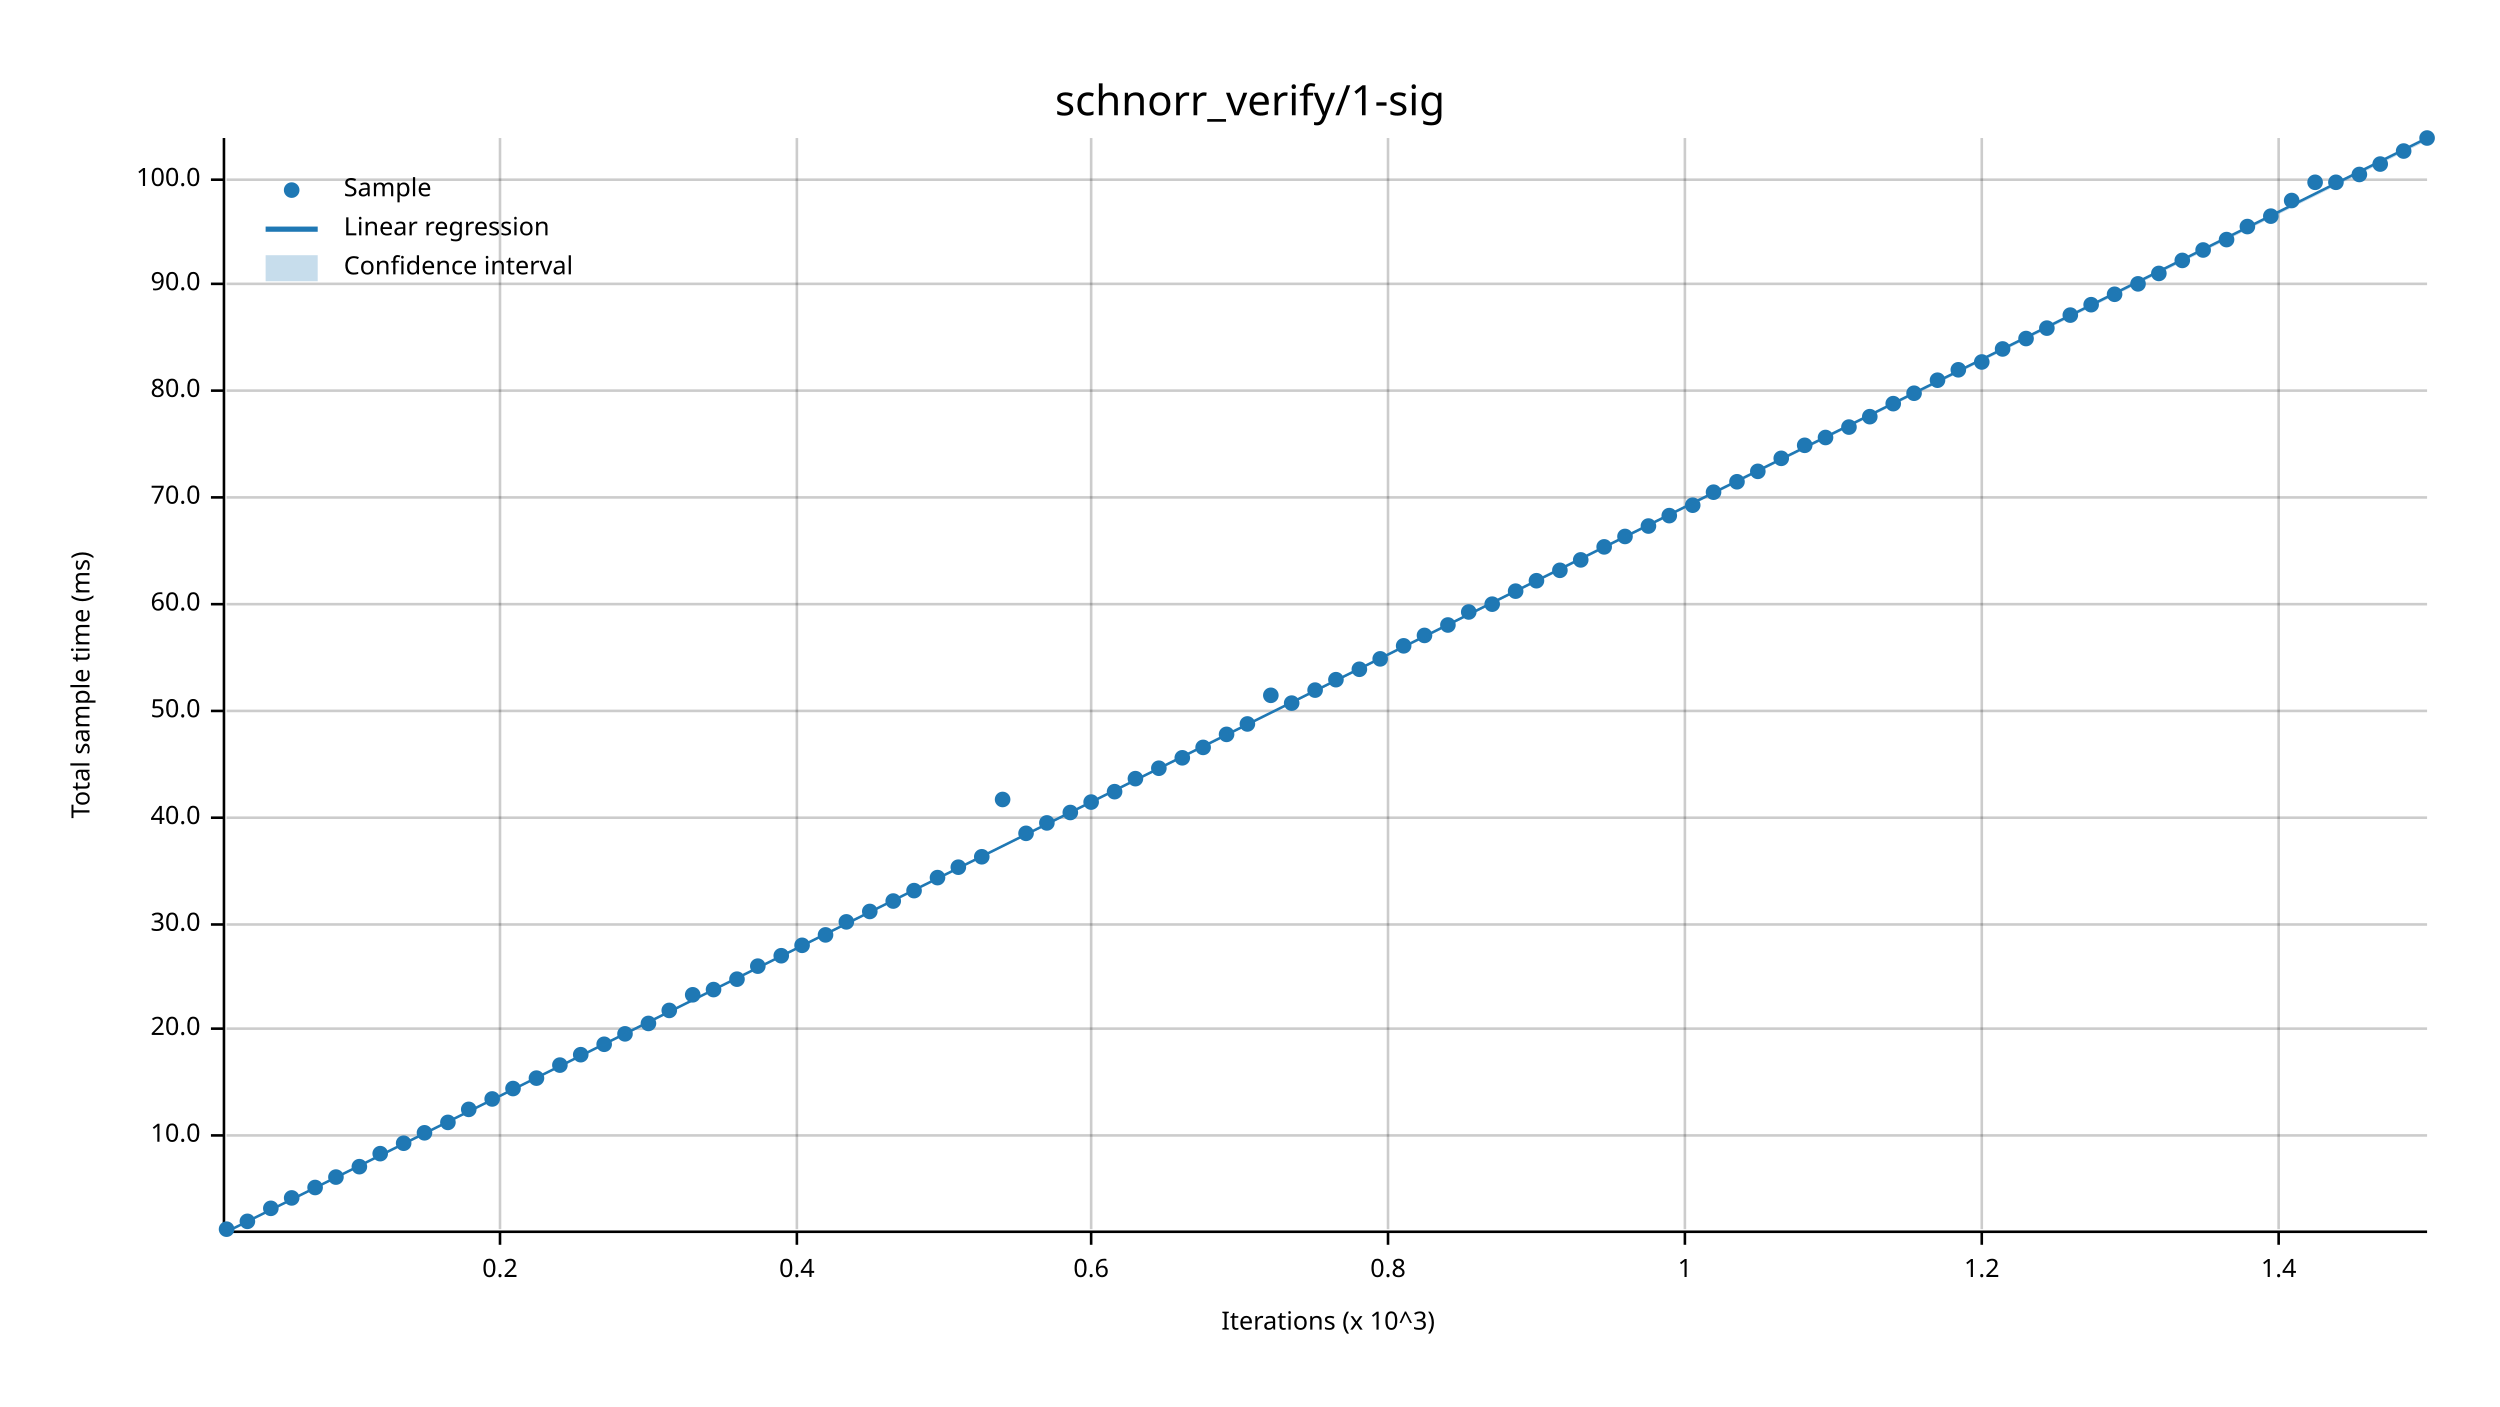
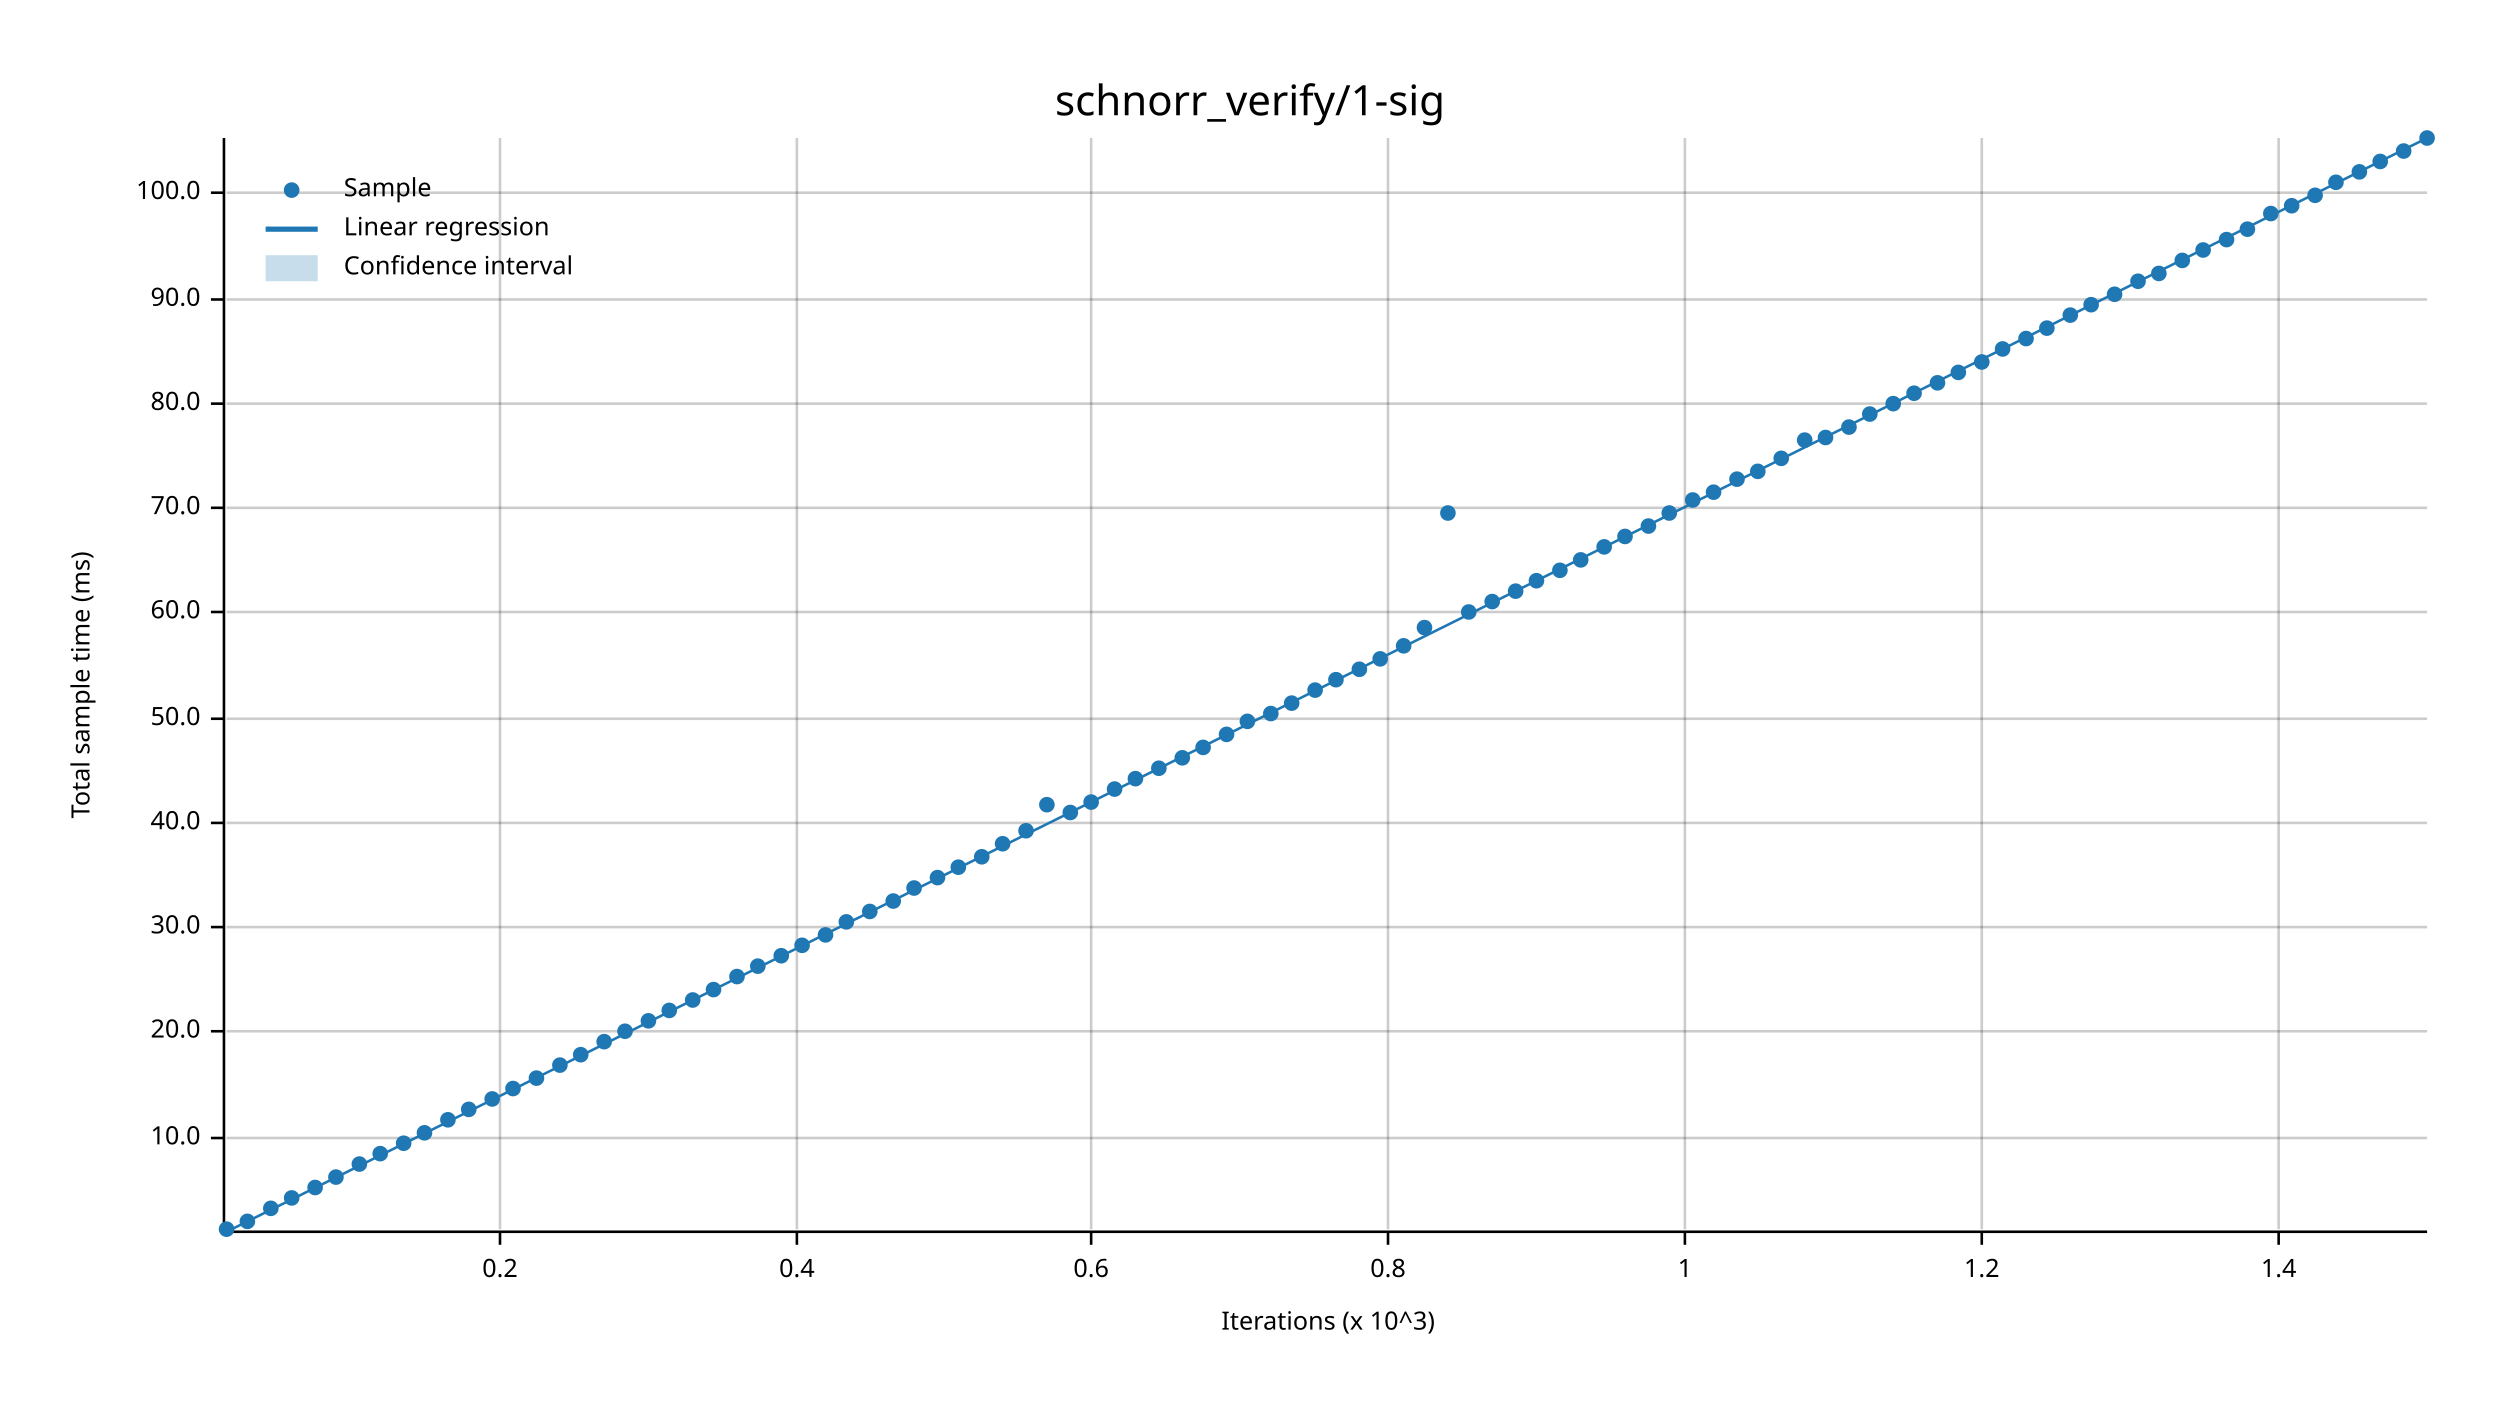
<svg xmlns="http://www.w3.org/2000/svg" width="960" height="540" viewBox="0 0 960 540">
  <text x="480" y="32" dy="0.76em" text-anchor="middle" font-family="sans-serif" font-size="16.129" opacity="1" fill="#000000">
schnorr_verify/1-sig
</text>
  <text x="27" y="263" dy="0.76em" text-anchor="middle" font-family="sans-serif" font-size="9.677" opacity="1" fill="#000000" transform="rotate(270, 27, 263)">
Total sample time (ms)
</text>
  <text x="510" y="513" dy="-0.5ex" text-anchor="middle" font-family="sans-serif" font-size="9.677" opacity="1" fill="#000000">
Iterations (x 10^3)
</text>
  <line opacity="0.2" stroke="#000000" stroke-width="1" x1="192" y1="472" x2="192" y2="53" />
  <line opacity="0.2" stroke="#000000" stroke-width="1" x1="306" y1="472" x2="306" y2="53" />
  <line opacity="0.2" stroke="#000000" stroke-width="1" x1="419" y1="472" x2="419" y2="53" />
  <line opacity="0.2" stroke="#000000" stroke-width="1" x1="533" y1="472" x2="533" y2="53" />
  <line opacity="0.2" stroke="#000000" stroke-width="1" x1="647" y1="472" x2="647" y2="53" />
  <line opacity="0.2" stroke="#000000" stroke-width="1" x1="761" y1="472" x2="761" y2="53" />
  <line opacity="0.2" stroke="#000000" stroke-width="1" x1="875" y1="472" x2="875" y2="53" />
-   <line opacity="0.2" stroke="#000000" stroke-width="1" x1="87" y1="436" x2="932" y2="436" />
-   <line opacity="0.2" stroke="#000000" stroke-width="1" x1="87" y1="395" x2="932" y2="395" />
-   <line opacity="0.2" stroke="#000000" stroke-width="1" x1="87" y1="355" x2="932" y2="355" />
-   <line opacity="0.2" stroke="#000000" stroke-width="1" x1="87" y1="314" x2="932" y2="314" />
-   <line opacity="0.2" stroke="#000000" stroke-width="1" x1="87" y1="273" x2="932" y2="273" />
-   <line opacity="0.2" stroke="#000000" stroke-width="1" x1="87" y1="232" x2="932" y2="232" />
-   <line opacity="0.2" stroke="#000000" stroke-width="1" x1="87" y1="191" x2="932" y2="191" />
-   <line opacity="0.2" stroke="#000000" stroke-width="1" x1="87" y1="150" x2="932" y2="150" />
-   <line opacity="0.2" stroke="#000000" stroke-width="1" x1="87" y1="109" x2="932" y2="109" />
-   <line opacity="0.2" stroke="#000000" stroke-width="1" x1="87" y1="69" x2="932" y2="69" />
+   <line opacity="0.2" stroke="#000000" stroke-width="1" x1="87" y1="437" x2="932" y2="437" />
+   <line opacity="0.2" stroke="#000000" stroke-width="1" x1="87" y1="396" x2="932" y2="396" />
+   <line opacity="0.2" stroke="#000000" stroke-width="1" x1="87" y1="356" x2="932" y2="356" />
+   <line opacity="0.2" stroke="#000000" stroke-width="1" x1="87" y1="316" x2="932" y2="316" />
+   <line opacity="0.2" stroke="#000000" stroke-width="1" x1="87" y1="276" x2="932" y2="276" />
+   <line opacity="0.2" stroke="#000000" stroke-width="1" x1="87" y1="235" x2="932" y2="235" />
+   <line opacity="0.2" stroke="#000000" stroke-width="1" x1="87" y1="195" x2="932" y2="195" />
+   <line opacity="0.2" stroke="#000000" stroke-width="1" x1="87" y1="155" x2="932" y2="155" />
+   <line opacity="0.2" stroke="#000000" stroke-width="1" x1="87" y1="115" x2="932" y2="115" />
+   <line opacity="0.2" stroke="#000000" stroke-width="1" x1="87" y1="74" x2="932" y2="74" />
  <polyline fill="none" opacity="1" stroke="#000000" stroke-width="1" points="86,53 86,472 " />
-   <text x="77" y="436" dy="0.5ex" text-anchor="end" font-family="sans-serif" font-size="9.677" opacity="1" fill="#000000">
+   <text x="77" y="437" dy="0.5ex" text-anchor="end" font-family="sans-serif" font-size="9.677" opacity="1" fill="#000000">
10.0
</text>
-   <polyline fill="none" opacity="1" stroke="#000000" stroke-width="1" points="81,436 86,436 " />
-   <text x="77" y="395" dy="0.5ex" text-anchor="end" font-family="sans-serif" font-size="9.677" opacity="1" fill="#000000">
+   <polyline fill="none" opacity="1" stroke="#000000" stroke-width="1" points="81,437 86,437 " />
+   <text x="77" y="396" dy="0.5ex" text-anchor="end" font-family="sans-serif" font-size="9.677" opacity="1" fill="#000000">
20.0
</text>
-   <polyline fill="none" opacity="1" stroke="#000000" stroke-width="1" points="81,395 86,395 " />
-   <text x="77" y="355" dy="0.5ex" text-anchor="end" font-family="sans-serif" font-size="9.677" opacity="1" fill="#000000">
+   <polyline fill="none" opacity="1" stroke="#000000" stroke-width="1" points="81,396 86,396 " />
+   <text x="77" y="356" dy="0.5ex" text-anchor="end" font-family="sans-serif" font-size="9.677" opacity="1" fill="#000000">
30.0
</text>
-   <polyline fill="none" opacity="1" stroke="#000000" stroke-width="1" points="81,355 86,355 " />
-   <text x="77" y="314" dy="0.5ex" text-anchor="end" font-family="sans-serif" font-size="9.677" opacity="1" fill="#000000">
+   <polyline fill="none" opacity="1" stroke="#000000" stroke-width="1" points="81,356 86,356 " />
+   <text x="77" y="316" dy="0.5ex" text-anchor="end" font-family="sans-serif" font-size="9.677" opacity="1" fill="#000000">
40.0
</text>
-   <polyline fill="none" opacity="1" stroke="#000000" stroke-width="1" points="81,314 86,314 " />
-   <text x="77" y="273" dy="0.5ex" text-anchor="end" font-family="sans-serif" font-size="9.677" opacity="1" fill="#000000">
+   <polyline fill="none" opacity="1" stroke="#000000" stroke-width="1" points="81,316 86,316 " />
+   <text x="77" y="276" dy="0.5ex" text-anchor="end" font-family="sans-serif" font-size="9.677" opacity="1" fill="#000000">
50.0
</text>
-   <polyline fill="none" opacity="1" stroke="#000000" stroke-width="1" points="81,273 86,273 " />
-   <text x="77" y="232" dy="0.5ex" text-anchor="end" font-family="sans-serif" font-size="9.677" opacity="1" fill="#000000">
+   <polyline fill="none" opacity="1" stroke="#000000" stroke-width="1" points="81,276 86,276 " />
+   <text x="77" y="235" dy="0.5ex" text-anchor="end" font-family="sans-serif" font-size="9.677" opacity="1" fill="#000000">
60.0
</text>
-   <polyline fill="none" opacity="1" stroke="#000000" stroke-width="1" points="81,232 86,232 " />
-   <text x="77" y="191" dy="0.5ex" text-anchor="end" font-family="sans-serif" font-size="9.677" opacity="1" fill="#000000">
+   <polyline fill="none" opacity="1" stroke="#000000" stroke-width="1" points="81,235 86,235 " />
+   <text x="77" y="195" dy="0.5ex" text-anchor="end" font-family="sans-serif" font-size="9.677" opacity="1" fill="#000000">
70.0
</text>
-   <polyline fill="none" opacity="1" stroke="#000000" stroke-width="1" points="81,191 86,191 " />
-   <text x="77" y="150" dy="0.5ex" text-anchor="end" font-family="sans-serif" font-size="9.677" opacity="1" fill="#000000">
+   <polyline fill="none" opacity="1" stroke="#000000" stroke-width="1" points="81,195 86,195 " />
+   <text x="77" y="155" dy="0.5ex" text-anchor="end" font-family="sans-serif" font-size="9.677" opacity="1" fill="#000000">
80.0
</text>
-   <polyline fill="none" opacity="1" stroke="#000000" stroke-width="1" points="81,150 86,150 " />
-   <text x="77" y="109" dy="0.5ex" text-anchor="end" font-family="sans-serif" font-size="9.677" opacity="1" fill="#000000">
+   <polyline fill="none" opacity="1" stroke="#000000" stroke-width="1" points="81,155 86,155 " />
+   <text x="77" y="115" dy="0.5ex" text-anchor="end" font-family="sans-serif" font-size="9.677" opacity="1" fill="#000000">
90.0
</text>
-   <polyline fill="none" opacity="1" stroke="#000000" stroke-width="1" points="81,109 86,109 " />
-   <text x="77" y="69" dy="0.5ex" text-anchor="end" font-family="sans-serif" font-size="9.677" opacity="1" fill="#000000">
+   <polyline fill="none" opacity="1" stroke="#000000" stroke-width="1" points="81,115 86,115 " />
+   <text x="77" y="74" dy="0.5ex" text-anchor="end" font-family="sans-serif" font-size="9.677" opacity="1" fill="#000000">
100.0
</text>
-   <polyline fill="none" opacity="1" stroke="#000000" stroke-width="1" points="81,69 86,69 " />
+   <polyline fill="none" opacity="1" stroke="#000000" stroke-width="1" points="81,74 86,74 " />
  <polyline fill="none" opacity="1" stroke="#000000" stroke-width="1" points="87,473 932,473 " />
  <text x="192" y="483" dy="0.76em" text-anchor="middle" font-family="sans-serif" font-size="9.677" opacity="1" fill="#000000">
0.2
</text>
  <polyline fill="none" opacity="1" stroke="#000000" stroke-width="1" points="192,473 192,478 " />
  <text x="306" y="483" dy="0.76em" text-anchor="middle" font-family="sans-serif" font-size="9.677" opacity="1" fill="#000000">
0.4
</text>
  <polyline fill="none" opacity="1" stroke="#000000" stroke-width="1" points="306,473 306,478 " />
  <text x="419" y="483" dy="0.76em" text-anchor="middle" font-family="sans-serif" font-size="9.677" opacity="1" fill="#000000">
0.6
</text>
  <polyline fill="none" opacity="1" stroke="#000000" stroke-width="1" points="419,473 419,478 " />
  <text x="533" y="483" dy="0.76em" text-anchor="middle" font-family="sans-serif" font-size="9.677" opacity="1" fill="#000000">
0.8
</text>
  <polyline fill="none" opacity="1" stroke="#000000" stroke-width="1" points="533,473 533,478 " />
  <text x="647" y="483" dy="0.76em" text-anchor="middle" font-family="sans-serif" font-size="9.677" opacity="1" fill="#000000">
1
</text>
  <polyline fill="none" opacity="1" stroke="#000000" stroke-width="1" points="647,473 647,478 " />
  <text x="761" y="483" dy="0.76em" text-anchor="middle" font-family="sans-serif" font-size="9.677" opacity="1" fill="#000000">
1.2
</text>
  <polyline fill="none" opacity="1" stroke="#000000" stroke-width="1" points="761,473 761,478 " />
  <text x="875" y="483" dy="0.76em" text-anchor="middle" font-family="sans-serif" font-size="9.677" opacity="1" fill="#000000">
1.4
</text>
  <polyline fill="none" opacity="1" stroke="#000000" stroke-width="1" points="875,473 875,478 " />
  <circle cx="87" cy="472" r="3" opacity="1" fill="#1F78B4" stroke="none" stroke-width="1" />
  <circle cx="95" cy="469" r="3" opacity="1" fill="#1F78B4" stroke="none" stroke-width="1" />
  <circle cx="104" cy="464" r="3" opacity="1" fill="#1F78B4" stroke="none" stroke-width="1" />
  <circle cx="112" cy="460" r="3" opacity="1" fill="#1F78B4" stroke="none" stroke-width="1" />
  <circle cx="121" cy="456" r="3" opacity="1" fill="#1F78B4" stroke="none" stroke-width="1" />
  <circle cx="129" cy="452" r="3" opacity="1" fill="#1F78B4" stroke="none" stroke-width="1" />
-   <circle cx="138" cy="448" r="3" opacity="1" fill="#1F78B4" stroke="none" stroke-width="1" />
+   <circle cx="138" cy="447" r="3" opacity="1" fill="#1F78B4" stroke="none" stroke-width="1" />
  <circle cx="146" cy="443" r="3" opacity="1" fill="#1F78B4" stroke="none" stroke-width="1" />
  <circle cx="155" cy="439" r="3" opacity="1" fill="#1F78B4" stroke="none" stroke-width="1" />
  <circle cx="163" cy="435" r="3" opacity="1" fill="#1F78B4" stroke="none" stroke-width="1" />
-   <circle cx="172" cy="431" r="3" opacity="1" fill="#1F78B4" stroke="none" stroke-width="1" />
+   <circle cx="172" cy="430" r="3" opacity="1" fill="#1F78B4" stroke="none" stroke-width="1" />
  <circle cx="180" cy="426" r="3" opacity="1" fill="#1F78B4" stroke="none" stroke-width="1" />
  <circle cx="189" cy="422" r="3" opacity="1" fill="#1F78B4" stroke="none" stroke-width="1" />
  <circle cx="197" cy="418" r="3" opacity="1" fill="#1F78B4" stroke="none" stroke-width="1" />
  <circle cx="206" cy="414" r="3" opacity="1" fill="#1F78B4" stroke="none" stroke-width="1" />
  <circle cx="215" cy="409" r="3" opacity="1" fill="#1F78B4" stroke="none" stroke-width="1" />
  <circle cx="223" cy="405" r="3" opacity="1" fill="#1F78B4" stroke="none" stroke-width="1" />
-   <circle cx="232" cy="401" r="3" opacity="1" fill="#1F78B4" stroke="none" stroke-width="1" />
-   <circle cx="240" cy="397" r="3" opacity="1" fill="#1F78B4" stroke="none" stroke-width="1" />
-   <circle cx="249" cy="393" r="3" opacity="1" fill="#1F78B4" stroke="none" stroke-width="1" />
+   <circle cx="232" cy="400" r="3" opacity="1" fill="#1F78B4" stroke="none" stroke-width="1" />
+   <circle cx="240" cy="396" r="3" opacity="1" fill="#1F78B4" stroke="none" stroke-width="1" />
+   <circle cx="249" cy="392" r="3" opacity="1" fill="#1F78B4" stroke="none" stroke-width="1" />
  <circle cx="257" cy="388" r="3" opacity="1" fill="#1F78B4" stroke="none" stroke-width="1" />
-   <circle cx="266" cy="382" r="3" opacity="1" fill="#1F78B4" stroke="none" stroke-width="1" />
+   <circle cx="266" cy="384" r="3" opacity="1" fill="#1F78B4" stroke="none" stroke-width="1" />
  <circle cx="274" cy="380" r="3" opacity="1" fill="#1F78B4" stroke="none" stroke-width="1" />
-   <circle cx="283" cy="376" r="3" opacity="1" fill="#1F78B4" stroke="none" stroke-width="1" />
+   <circle cx="283" cy="375" r="3" opacity="1" fill="#1F78B4" stroke="none" stroke-width="1" />
  <circle cx="291" cy="371" r="3" opacity="1" fill="#1F78B4" stroke="none" stroke-width="1" />
  <circle cx="300" cy="367" r="3" opacity="1" fill="#1F78B4" stroke="none" stroke-width="1" />
  <circle cx="308" cy="363" r="3" opacity="1" fill="#1F78B4" stroke="none" stroke-width="1" />
  <circle cx="317" cy="359" r="3" opacity="1" fill="#1F78B4" stroke="none" stroke-width="1" />
  <circle cx="325" cy="354" r="3" opacity="1" fill="#1F78B4" stroke="none" stroke-width="1" />
  <circle cx="334" cy="350" r="3" opacity="1" fill="#1F78B4" stroke="none" stroke-width="1" />
  <circle cx="343" cy="346" r="3" opacity="1" fill="#1F78B4" stroke="none" stroke-width="1" />
-   <circle cx="351" cy="342" r="3" opacity="1" fill="#1F78B4" stroke="none" stroke-width="1" />
+   <circle cx="351" cy="341" r="3" opacity="1" fill="#1F78B4" stroke="none" stroke-width="1" />
  <circle cx="360" cy="337" r="3" opacity="1" fill="#1F78B4" stroke="none" stroke-width="1" />
  <circle cx="368" cy="333" r="3" opacity="1" fill="#1F78B4" stroke="none" stroke-width="1" />
  <circle cx="377" cy="329" r="3" opacity="1" fill="#1F78B4" stroke="none" stroke-width="1" />
-   <circle cx="385" cy="307" r="3" opacity="1" fill="#1F78B4" stroke="none" stroke-width="1" />
-   <circle cx="394" cy="320" r="3" opacity="1" fill="#1F78B4" stroke="none" stroke-width="1" />
-   <circle cx="402" cy="316" r="3" opacity="1" fill="#1F78B4" stroke="none" stroke-width="1" />
+   <circle cx="385" cy="324" r="3" opacity="1" fill="#1F78B4" stroke="none" stroke-width="1" />
+   <circle cx="394" cy="319" r="3" opacity="1" fill="#1F78B4" stroke="none" stroke-width="1" />
+   <circle cx="402" cy="309" r="3" opacity="1" fill="#1F78B4" stroke="none" stroke-width="1" />
  <circle cx="411" cy="312" r="3" opacity="1" fill="#1F78B4" stroke="none" stroke-width="1" />
  <circle cx="419" cy="308" r="3" opacity="1" fill="#1F78B4" stroke="none" stroke-width="1" />
-   <circle cx="428" cy="304" r="3" opacity="1" fill="#1F78B4" stroke="none" stroke-width="1" />
+   <circle cx="428" cy="303" r="3" opacity="1" fill="#1F78B4" stroke="none" stroke-width="1" />
  <circle cx="436" cy="299" r="3" opacity="1" fill="#1F78B4" stroke="none" stroke-width="1" />
  <circle cx="445" cy="295" r="3" opacity="1" fill="#1F78B4" stroke="none" stroke-width="1" />
  <circle cx="454" cy="291" r="3" opacity="1" fill="#1F78B4" stroke="none" stroke-width="1" />
  <circle cx="462" cy="287" r="3" opacity="1" fill="#1F78B4" stroke="none" stroke-width="1" />
  <circle cx="471" cy="282" r="3" opacity="1" fill="#1F78B4" stroke="none" stroke-width="1" />
-   <circle cx="479" cy="278" r="3" opacity="1" fill="#1F78B4" stroke="none" stroke-width="1" />
-   <circle cx="488" cy="267" r="3" opacity="1" fill="#1F78B4" stroke="none" stroke-width="1" />
+   <circle cx="479" cy="277" r="3" opacity="1" fill="#1F78B4" stroke="none" stroke-width="1" />
+   <circle cx="488" cy="274" r="3" opacity="1" fill="#1F78B4" stroke="none" stroke-width="1" />
  <circle cx="496" cy="270" r="3" opacity="1" fill="#1F78B4" stroke="none" stroke-width="1" />
  <circle cx="505" cy="265" r="3" opacity="1" fill="#1F78B4" stroke="none" stroke-width="1" />
  <circle cx="513" cy="261" r="3" opacity="1" fill="#1F78B4" stroke="none" stroke-width="1" />
  <circle cx="522" cy="257" r="3" opacity="1" fill="#1F78B4" stroke="none" stroke-width="1" />
  <circle cx="530" cy="253" r="3" opacity="1" fill="#1F78B4" stroke="none" stroke-width="1" />
  <circle cx="539" cy="248" r="3" opacity="1" fill="#1F78B4" stroke="none" stroke-width="1" />
-   <circle cx="547" cy="244" r="3" opacity="1" fill="#1F78B4" stroke="none" stroke-width="1" />
-   <circle cx="556" cy="240" r="3" opacity="1" fill="#1F78B4" stroke="none" stroke-width="1" />
+   <circle cx="547" cy="241" r="3" opacity="1" fill="#1F78B4" stroke="none" stroke-width="1" />
+   <circle cx="556" cy="197" r="3" opacity="1" fill="#1F78B4" stroke="none" stroke-width="1" />
  <circle cx="564" cy="235" r="3" opacity="1" fill="#1F78B4" stroke="none" stroke-width="1" />
-   <circle cx="573" cy="232" r="3" opacity="1" fill="#1F78B4" stroke="none" stroke-width="1" />
+   <circle cx="573" cy="231" r="3" opacity="1" fill="#1F78B4" stroke="none" stroke-width="1" />
  <circle cx="582" cy="227" r="3" opacity="1" fill="#1F78B4" stroke="none" stroke-width="1" />
  <circle cx="590" cy="223" r="3" opacity="1" fill="#1F78B4" stroke="none" stroke-width="1" />
  <circle cx="599" cy="219" r="3" opacity="1" fill="#1F78B4" stroke="none" stroke-width="1" />
  <circle cx="607" cy="215" r="3" opacity="1" fill="#1F78B4" stroke="none" stroke-width="1" />
  <circle cx="616" cy="210" r="3" opacity="1" fill="#1F78B4" stroke="none" stroke-width="1" />
  <circle cx="624" cy="206" r="3" opacity="1" fill="#1F78B4" stroke="none" stroke-width="1" />
  <circle cx="633" cy="202" r="3" opacity="1" fill="#1F78B4" stroke="none" stroke-width="1" />
-   <circle cx="641" cy="198" r="3" opacity="1" fill="#1F78B4" stroke="none" stroke-width="1" />
-   <circle cx="650" cy="194" r="3" opacity="1" fill="#1F78B4" stroke="none" stroke-width="1" />
+   <circle cx="641" cy="197" r="3" opacity="1" fill="#1F78B4" stroke="none" stroke-width="1" />
+   <circle cx="650" cy="192" r="3" opacity="1" fill="#1F78B4" stroke="none" stroke-width="1" />
  <circle cx="658" cy="189" r="3" opacity="1" fill="#1F78B4" stroke="none" stroke-width="1" />
-   <circle cx="667" cy="185" r="3" opacity="1" fill="#1F78B4" stroke="none" stroke-width="1" />
+   <circle cx="667" cy="184" r="3" opacity="1" fill="#1F78B4" stroke="none" stroke-width="1" />
  <circle cx="675" cy="181" r="3" opacity="1" fill="#1F78B4" stroke="none" stroke-width="1" />
  <circle cx="684" cy="176" r="3" opacity="1" fill="#1F78B4" stroke="none" stroke-width="1" />
-   <circle cx="693" cy="171" r="3" opacity="1" fill="#1F78B4" stroke="none" stroke-width="1" />
+   <circle cx="693" cy="169" r="3" opacity="1" fill="#1F78B4" stroke="none" stroke-width="1" />
  <circle cx="701" cy="168" r="3" opacity="1" fill="#1F78B4" stroke="none" stroke-width="1" />
  <circle cx="710" cy="164" r="3" opacity="1" fill="#1F78B4" stroke="none" stroke-width="1" />
-   <circle cx="718" cy="160" r="3" opacity="1" fill="#1F78B4" stroke="none" stroke-width="1" />
+   <circle cx="718" cy="159" r="3" opacity="1" fill="#1F78B4" stroke="none" stroke-width="1" />
  <circle cx="727" cy="155" r="3" opacity="1" fill="#1F78B4" stroke="none" stroke-width="1" />
  <circle cx="735" cy="151" r="3" opacity="1" fill="#1F78B4" stroke="none" stroke-width="1" />
-   <circle cx="744" cy="146" r="3" opacity="1" fill="#1F78B4" stroke="none" stroke-width="1" />
-   <circle cx="752" cy="142" r="3" opacity="1" fill="#1F78B4" stroke="none" stroke-width="1" />
+   <circle cx="744" cy="147" r="3" opacity="1" fill="#1F78B4" stroke="none" stroke-width="1" />
+   <circle cx="752" cy="143" r="3" opacity="1" fill="#1F78B4" stroke="none" stroke-width="1" />
  <circle cx="761" cy="139" r="3" opacity="1" fill="#1F78B4" stroke="none" stroke-width="1" />
  <circle cx="769" cy="134" r="3" opacity="1" fill="#1F78B4" stroke="none" stroke-width="1" />
  <circle cx="778" cy="130" r="3" opacity="1" fill="#1F78B4" stroke="none" stroke-width="1" />
  <circle cx="786" cy="126" r="3" opacity="1" fill="#1F78B4" stroke="none" stroke-width="1" />
  <circle cx="795" cy="121" r="3" opacity="1" fill="#1F78B4" stroke="none" stroke-width="1" />
  <circle cx="803" cy="117" r="3" opacity="1" fill="#1F78B4" stroke="none" stroke-width="1" />
  <circle cx="812" cy="113" r="3" opacity="1" fill="#1F78B4" stroke="none" stroke-width="1" />
-   <circle cx="821" cy="109" r="3" opacity="1" fill="#1F78B4" stroke="none" stroke-width="1" />
+   <circle cx="821" cy="108" r="3" opacity="1" fill="#1F78B4" stroke="none" stroke-width="1" />
  <circle cx="829" cy="105" r="3" opacity="1" fill="#1F78B4" stroke="none" stroke-width="1" />
  <circle cx="838" cy="100" r="3" opacity="1" fill="#1F78B4" stroke="none" stroke-width="1" />
  <circle cx="846" cy="96" r="3" opacity="1" fill="#1F78B4" stroke="none" stroke-width="1" />
  <circle cx="855" cy="92" r="3" opacity="1" fill="#1F78B4" stroke="none" stroke-width="1" />
-   <circle cx="863" cy="87" r="3" opacity="1" fill="#1F78B4" stroke="none" stroke-width="1" />
-   <circle cx="872" cy="83" r="3" opacity="1" fill="#1F78B4" stroke="none" stroke-width="1" />
-   <circle cx="880" cy="77" r="3" opacity="1" fill="#1F78B4" stroke="none" stroke-width="1" />
-   <circle cx="889" cy="70" r="3" opacity="1" fill="#1F78B4" stroke="none" stroke-width="1" />
+   <circle cx="863" cy="88" r="3" opacity="1" fill="#1F78B4" stroke="none" stroke-width="1" />
+   <circle cx="872" cy="82" r="3" opacity="1" fill="#1F78B4" stroke="none" stroke-width="1" />
+   <circle cx="880" cy="79" r="3" opacity="1" fill="#1F78B4" stroke="none" stroke-width="1" />
+   <circle cx="889" cy="75" r="3" opacity="1" fill="#1F78B4" stroke="none" stroke-width="1" />
  <circle cx="897" cy="70" r="3" opacity="1" fill="#1F78B4" stroke="none" stroke-width="1" />
-   <circle cx="906" cy="67" r="3" opacity="1" fill="#1F78B4" stroke="none" stroke-width="1" />
-   <circle cx="914" cy="63" r="3" opacity="1" fill="#1F78B4" stroke="none" stroke-width="1" />
+   <circle cx="906" cy="66" r="3" opacity="1" fill="#1F78B4" stroke="none" stroke-width="1" />
+   <circle cx="914" cy="62" r="3" opacity="1" fill="#1F78B4" stroke="none" stroke-width="1" />
  <circle cx="923" cy="58" r="3" opacity="1" fill="#1F78B4" stroke="none" stroke-width="1" />
  <circle cx="932" cy="53" r="3" opacity="1" fill="#1F78B4" stroke="none" stroke-width="1" />
  <polyline fill="none" opacity="1" stroke="#1F78B4" stroke-width="1" points="87,473 932,53 " />
-   <polygon opacity="0.25" fill="#1F78B4" points="87,473 932,54 932,53 " />
+   <polygon opacity="0.25" fill="#1F78B4" points="87,473 932,53 932,53 " />
  <text x="132" y="68" dy="0.76em" text-anchor="start" font-family="sans-serif" font-size="9.677" opacity="1" fill="#000000">
Sample
</text>
  <text x="132" y="83" dy="0.76em" text-anchor="start" font-family="sans-serif" font-size="9.677" opacity="1" fill="#000000">
Linear regression
</text>
  <text x="132" y="98" dy="0.76em" text-anchor="start" font-family="sans-serif" font-size="9.677" opacity="1" fill="#000000">
Confidence interval
</text>
  <circle cx="112" cy="73" r="3" opacity="1" fill="#1F78B4" stroke="none" stroke-width="1" />
  <polyline fill="none" opacity="1" stroke="#1F78B4" stroke-width="2" points="102,88 122,88 " />
  <rect x="102" y="98" width="20" height="10" opacity="0.25" fill="#1F78B4" stroke="none" />
</svg>
